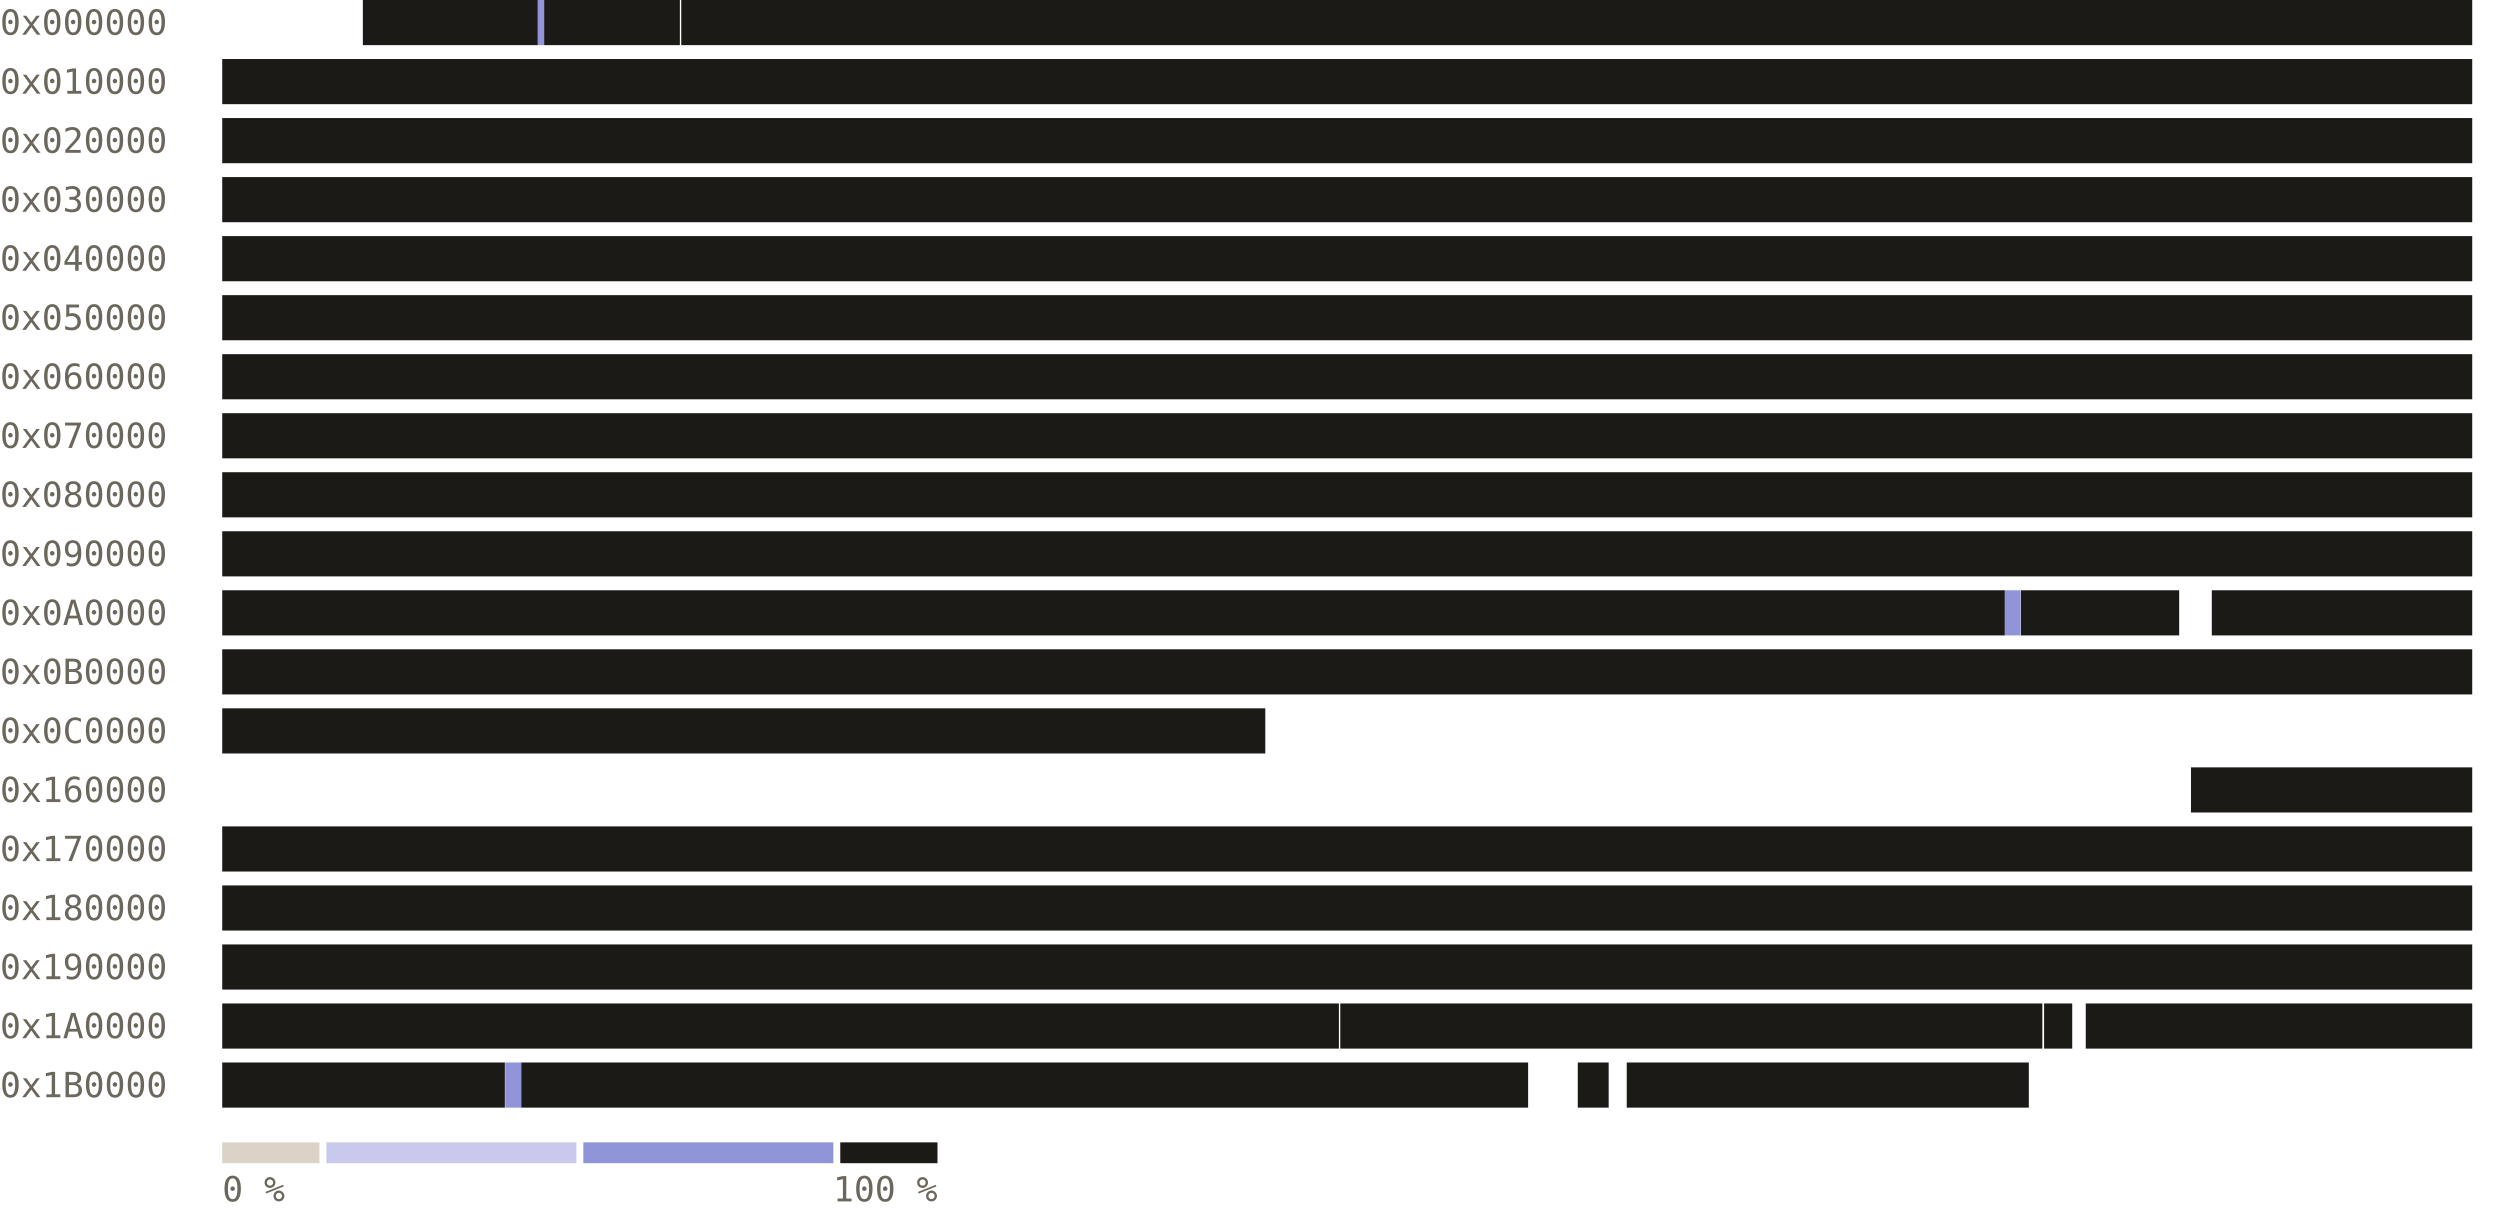
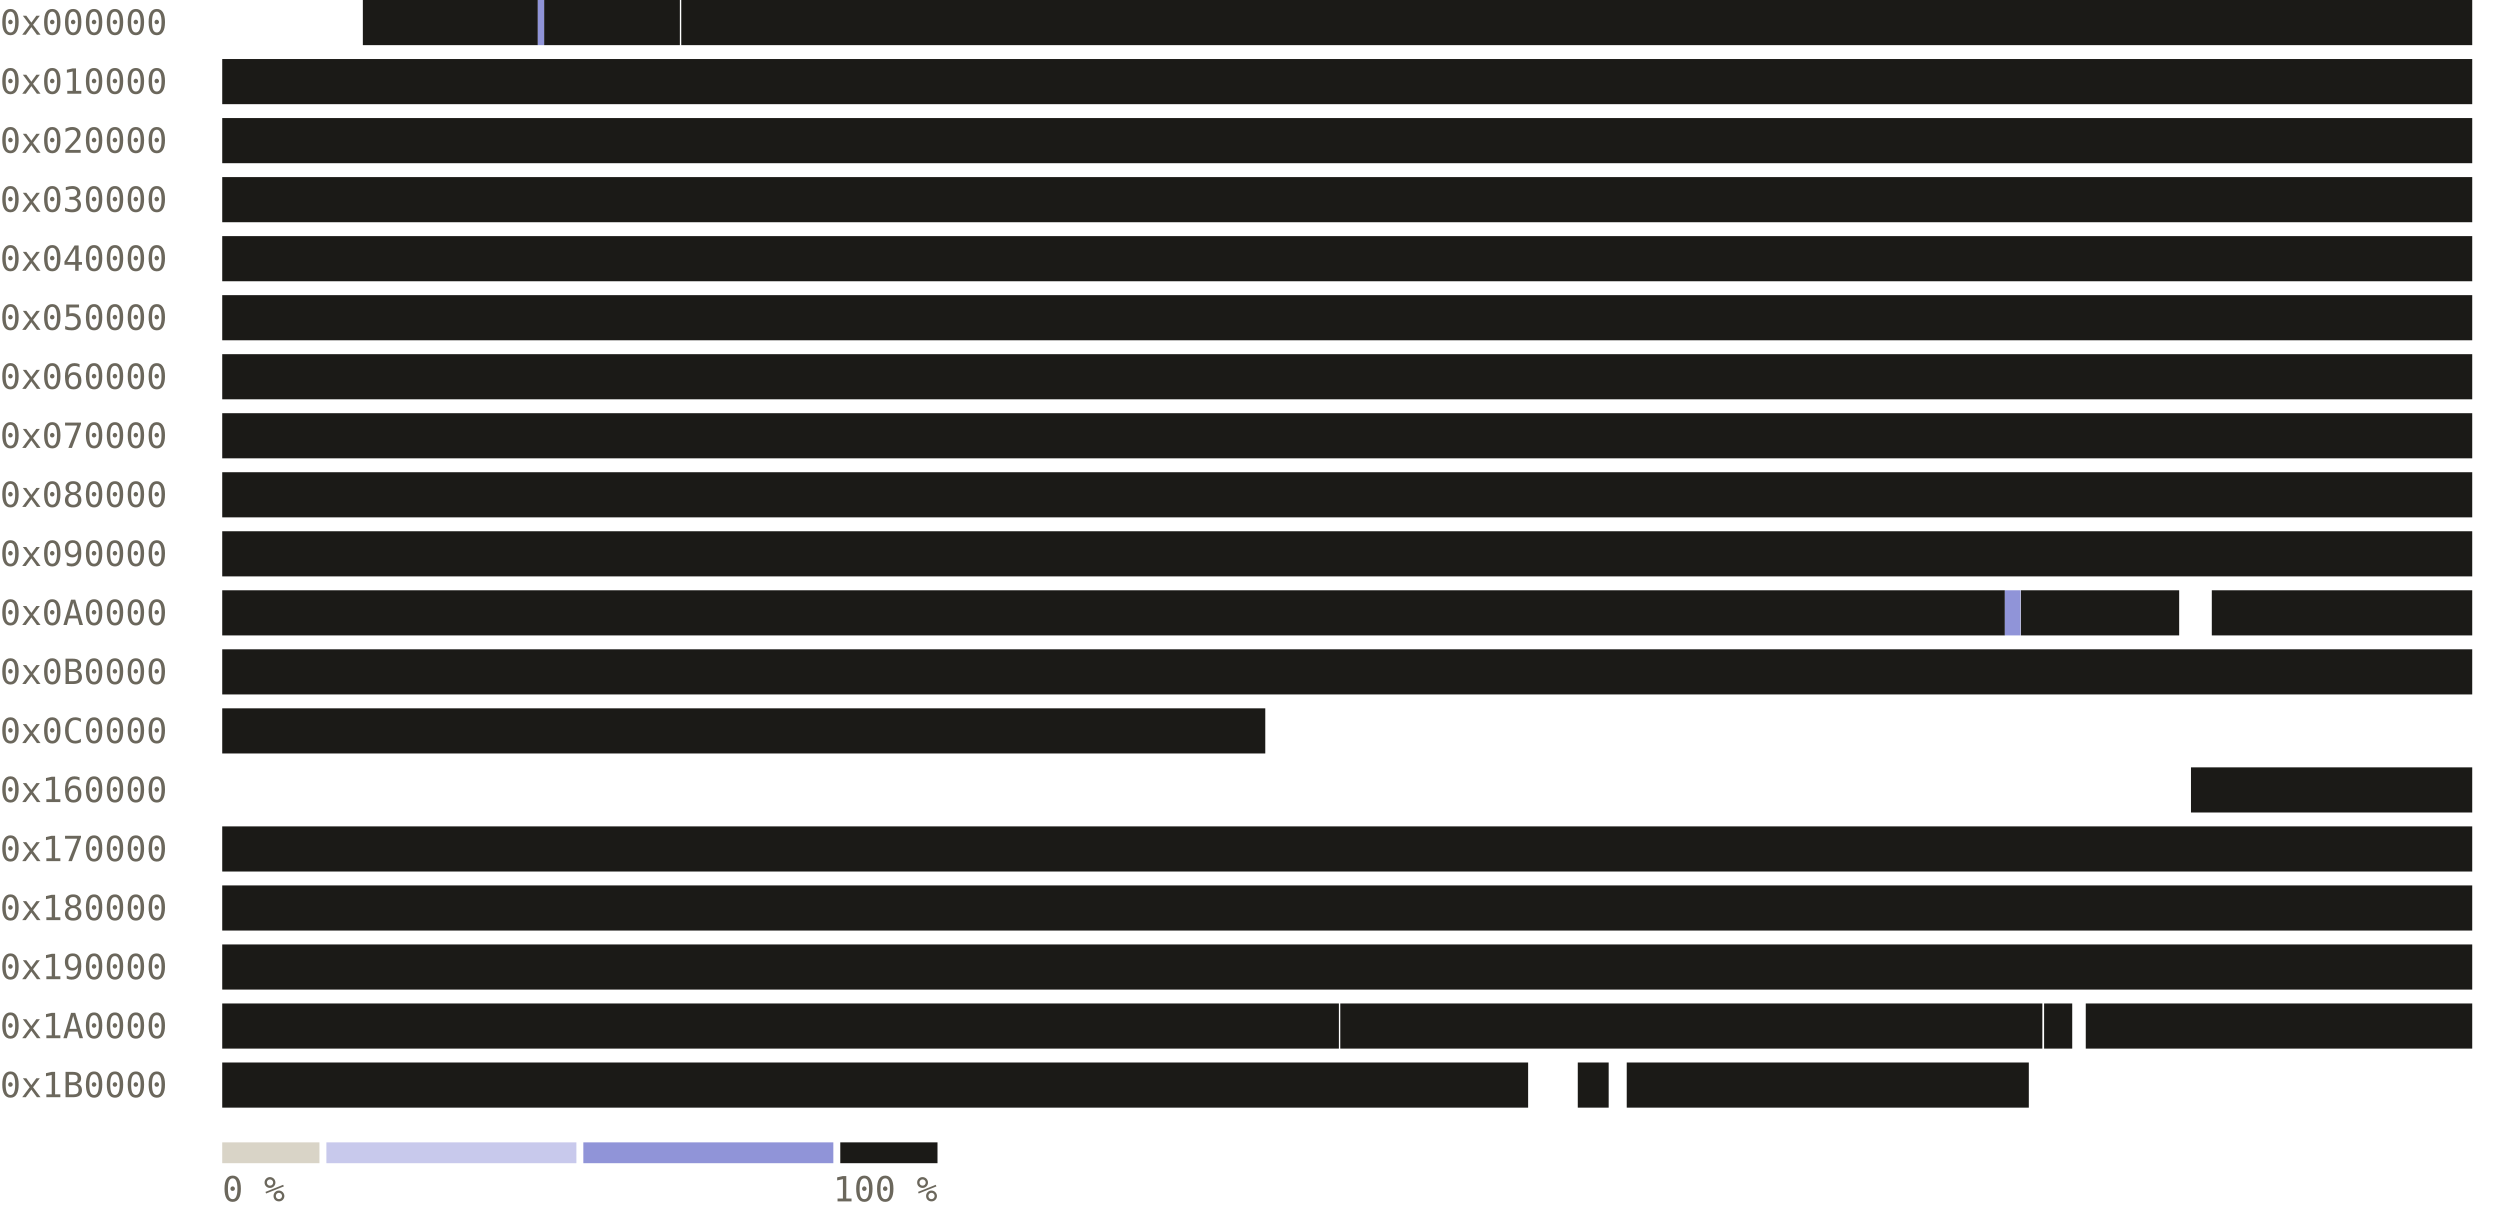
<svg xmlns="http://www.w3.org/2000/svg" viewBox="0 0 720 350" width="720" height="350">
  <style>text{font:10px monospace;fill:#6b675c}.q0{fill:#d9d4c7}.q1{fill:#e3e2f2}.q2{fill:#d6d6ef}.q3{fill:#c8c9ec}.q4{fill:#babce8}.q5{fill:#acafe4}.q6{fill:#9ea2df}.q7{fill:#9094d8}.q8{fill:#8186cf}.q9{fill:#7277c4}.q10{fill:#1b1a17}@media (prefers-color-scheme:dark){text{fill:#a8a293}.q0{fill:#4a463d}.q1{fill:#35375a}.q2{fill:#3c3f66}.q3{fill:#444772}.q4{fill:#4d517f}.q5{fill:#575b8c}.q6{fill:#62669a}.q7{fill:#6e72a8}.q8{fill:#7b7fb6}.q9{fill:#888cc4}.q10{fill:#d6d0bd}}</style>
  <text x="0" y="10">0x000000</text>
  <text x="0" y="27">0x010000</text>
  <text x="0" y="44">0x020000</text>
  <text x="0" y="61">0x030000</text>
  <text x="0" y="78">0x040000</text>
  <text x="0" y="95">0x050000</text>
  <text x="0" y="112">0x060000</text>
  <text x="0" y="129">0x070000</text>
  <text x="0" y="146">0x080000</text>
  <text x="0" y="163">0x090000</text>
  <text x="0" y="180">0x0A0000</text>
  <text x="0" y="197">0x0B0000</text>
  <text x="0" y="214">0x0C0000</text>
  <text x="0" y="231">0x160000</text>
  <text x="0" y="248">0x170000</text>
  <text x="0" y="265">0x180000</text>
  <text x="0" y="282">0x190000</text>
  <text x="0" y="299">0x1A0000</text>
  <text x="0" y="316">0x1B0000</text>
-   <path class="q10" d="M104.5 0h50.4v13h-50.4zM156.7 0h39.1v13h-39.1zM196.2 0h515.8v13h-515.8zM64 17h648v13h-648zM64 34h648v13h-648zM64 51h648v13h-648zM64 68h648v13h-648zM64 85h648v13h-648zM64 102h648v13h-648zM64 119h648v13h-648zM64 136h648v13h-648zM64 153h648v13h-648zM64 170h513.4v13h-513.4zM582 170h45.6v13h-45.6zM637 170h75v13h-75zM64 187h648v13h-648zM64 204h300.4v13h-300.4zM631 221h81v13h-81zM64 238h648v13h-648zM64 255h648v13h-648zM64 272h648v13h-648zM64 289h321.6v13h-321.6zM386 289h202.2v13h-202.2zM588.7 289h8.1v13h-8.1zM600.7 289h111.3v13h-111.3zM64 306h81.4v13h-81.4zM150.1 306h290v13h-290zM454.4 306h8.9v13h-8.9zM468.5 306h115.8v13h-115.8z" />
-   <path class="q7" d="M154.9 0h1.8v13h-1.8zM577.4 170h4.5v13h-4.5zM145.5 306h4.6v13h-4.6z" />
+   <path class="q10" d="M104.5 0h50.4v13h-50.4zM156.7 0h39.1v13h-39.1zM196.2 0h515.8v13h-515.8zM64 17h648v13h-648zM64 34h648v13h-648zM64 51h648v13h-648zM64 68h648v13h-648zM64 85h648v13h-648zM64 102h648v13h-648zM64 119h648v13h-648zM64 136h648v13h-648zM64 153h648v13h-648zM64 170h513.4v13h-513.4zM582 170h45.6v13h-45.6zM637 170h75v13h-75zM64 187h648v13h-648zM64 204h300.4v13h-300.4zM631 221h81v13h-81zM64 238h648v13h-648zM64 255h648v13h-648zM64 272h648v13h-648zM64 289h321.6v13h-321.6zM386 289h202.2v13h-202.2zM588.7 289h8.1v13h-8.1zM600.7 289h111.3v13h-111.3zM64 306h376.1v13h-376.1zM454.4 306h8.9v13h-8.9zM468.5 306h115.8v13h-115.8z" />
+   <path class="q7" d="M154.9 0h1.8v13h-1.8zM577.4 170h4.5v13h-4.5z" />
  <rect class="q0" x="64" y="329" width="28" height="6" />
  <rect class="q3" x="94" y="329" width="72" height="6" />
  <rect class="q7" x="168" y="329" width="72" height="6" />
  <rect class="q10" x="242" y="329" width="28" height="6" />
  <text x="64" y="346">0 %</text>
  <text x="270" y="346" text-anchor="end">100 %</text>
</svg>
